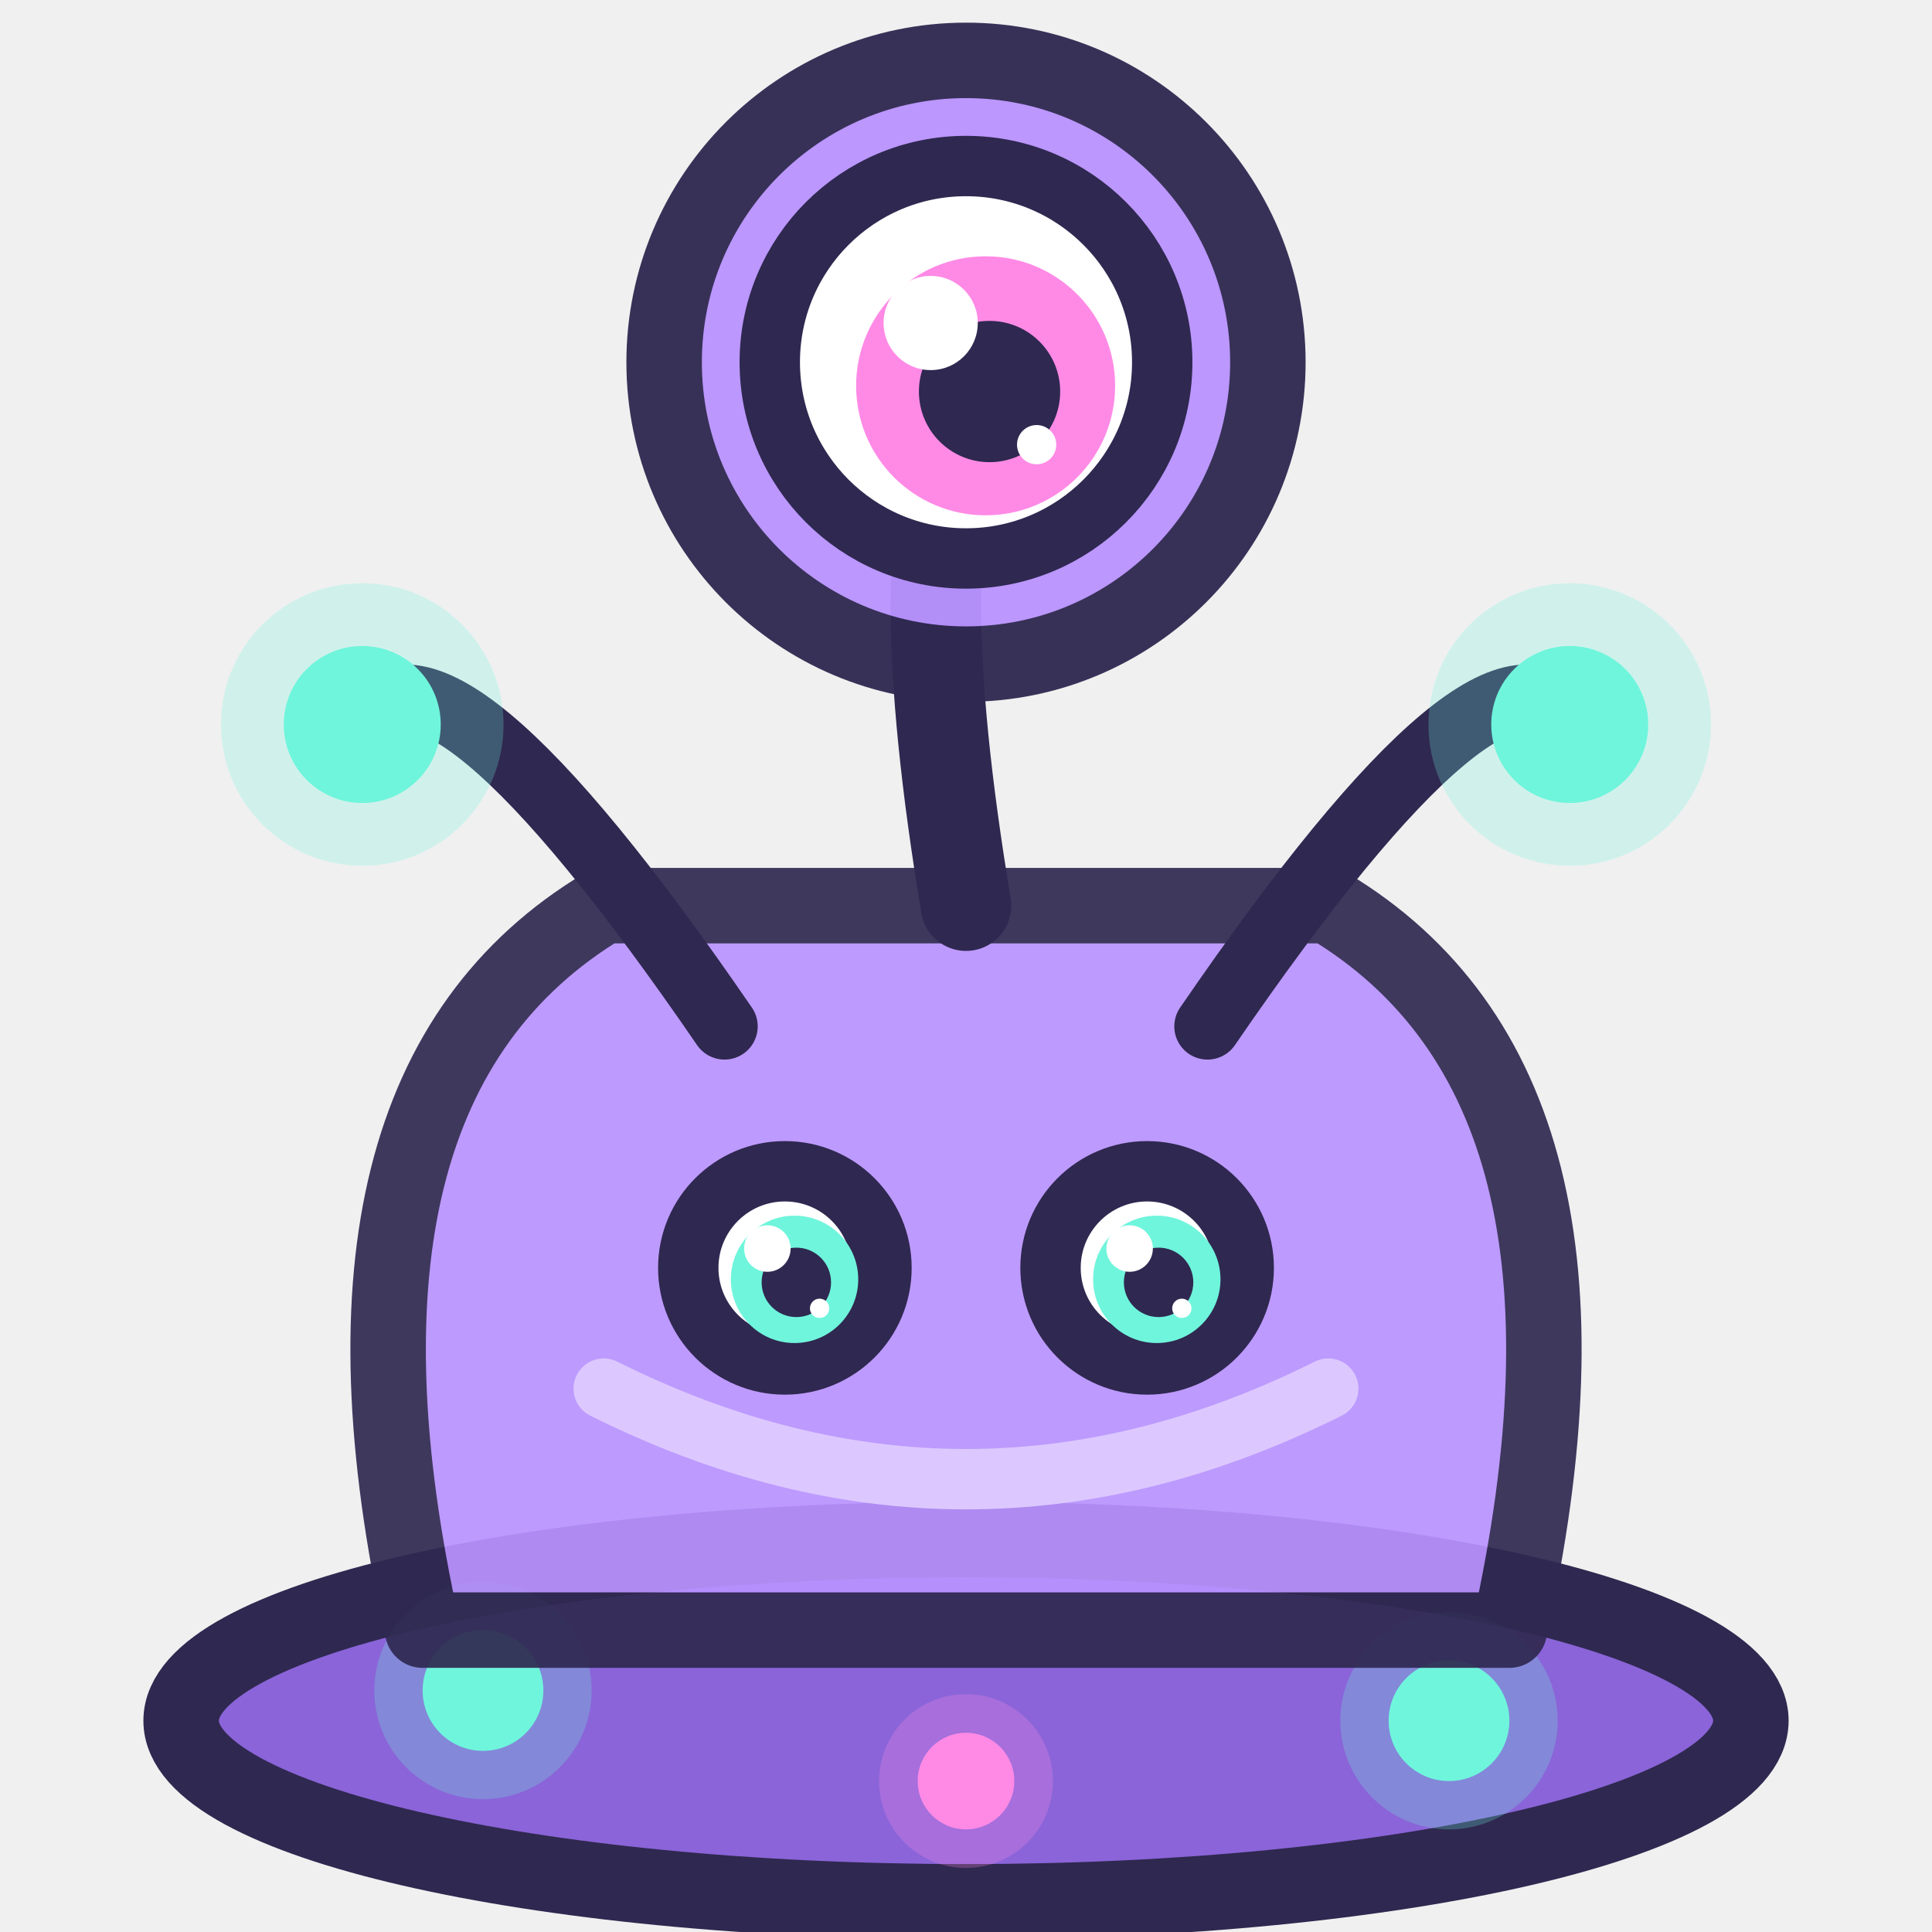
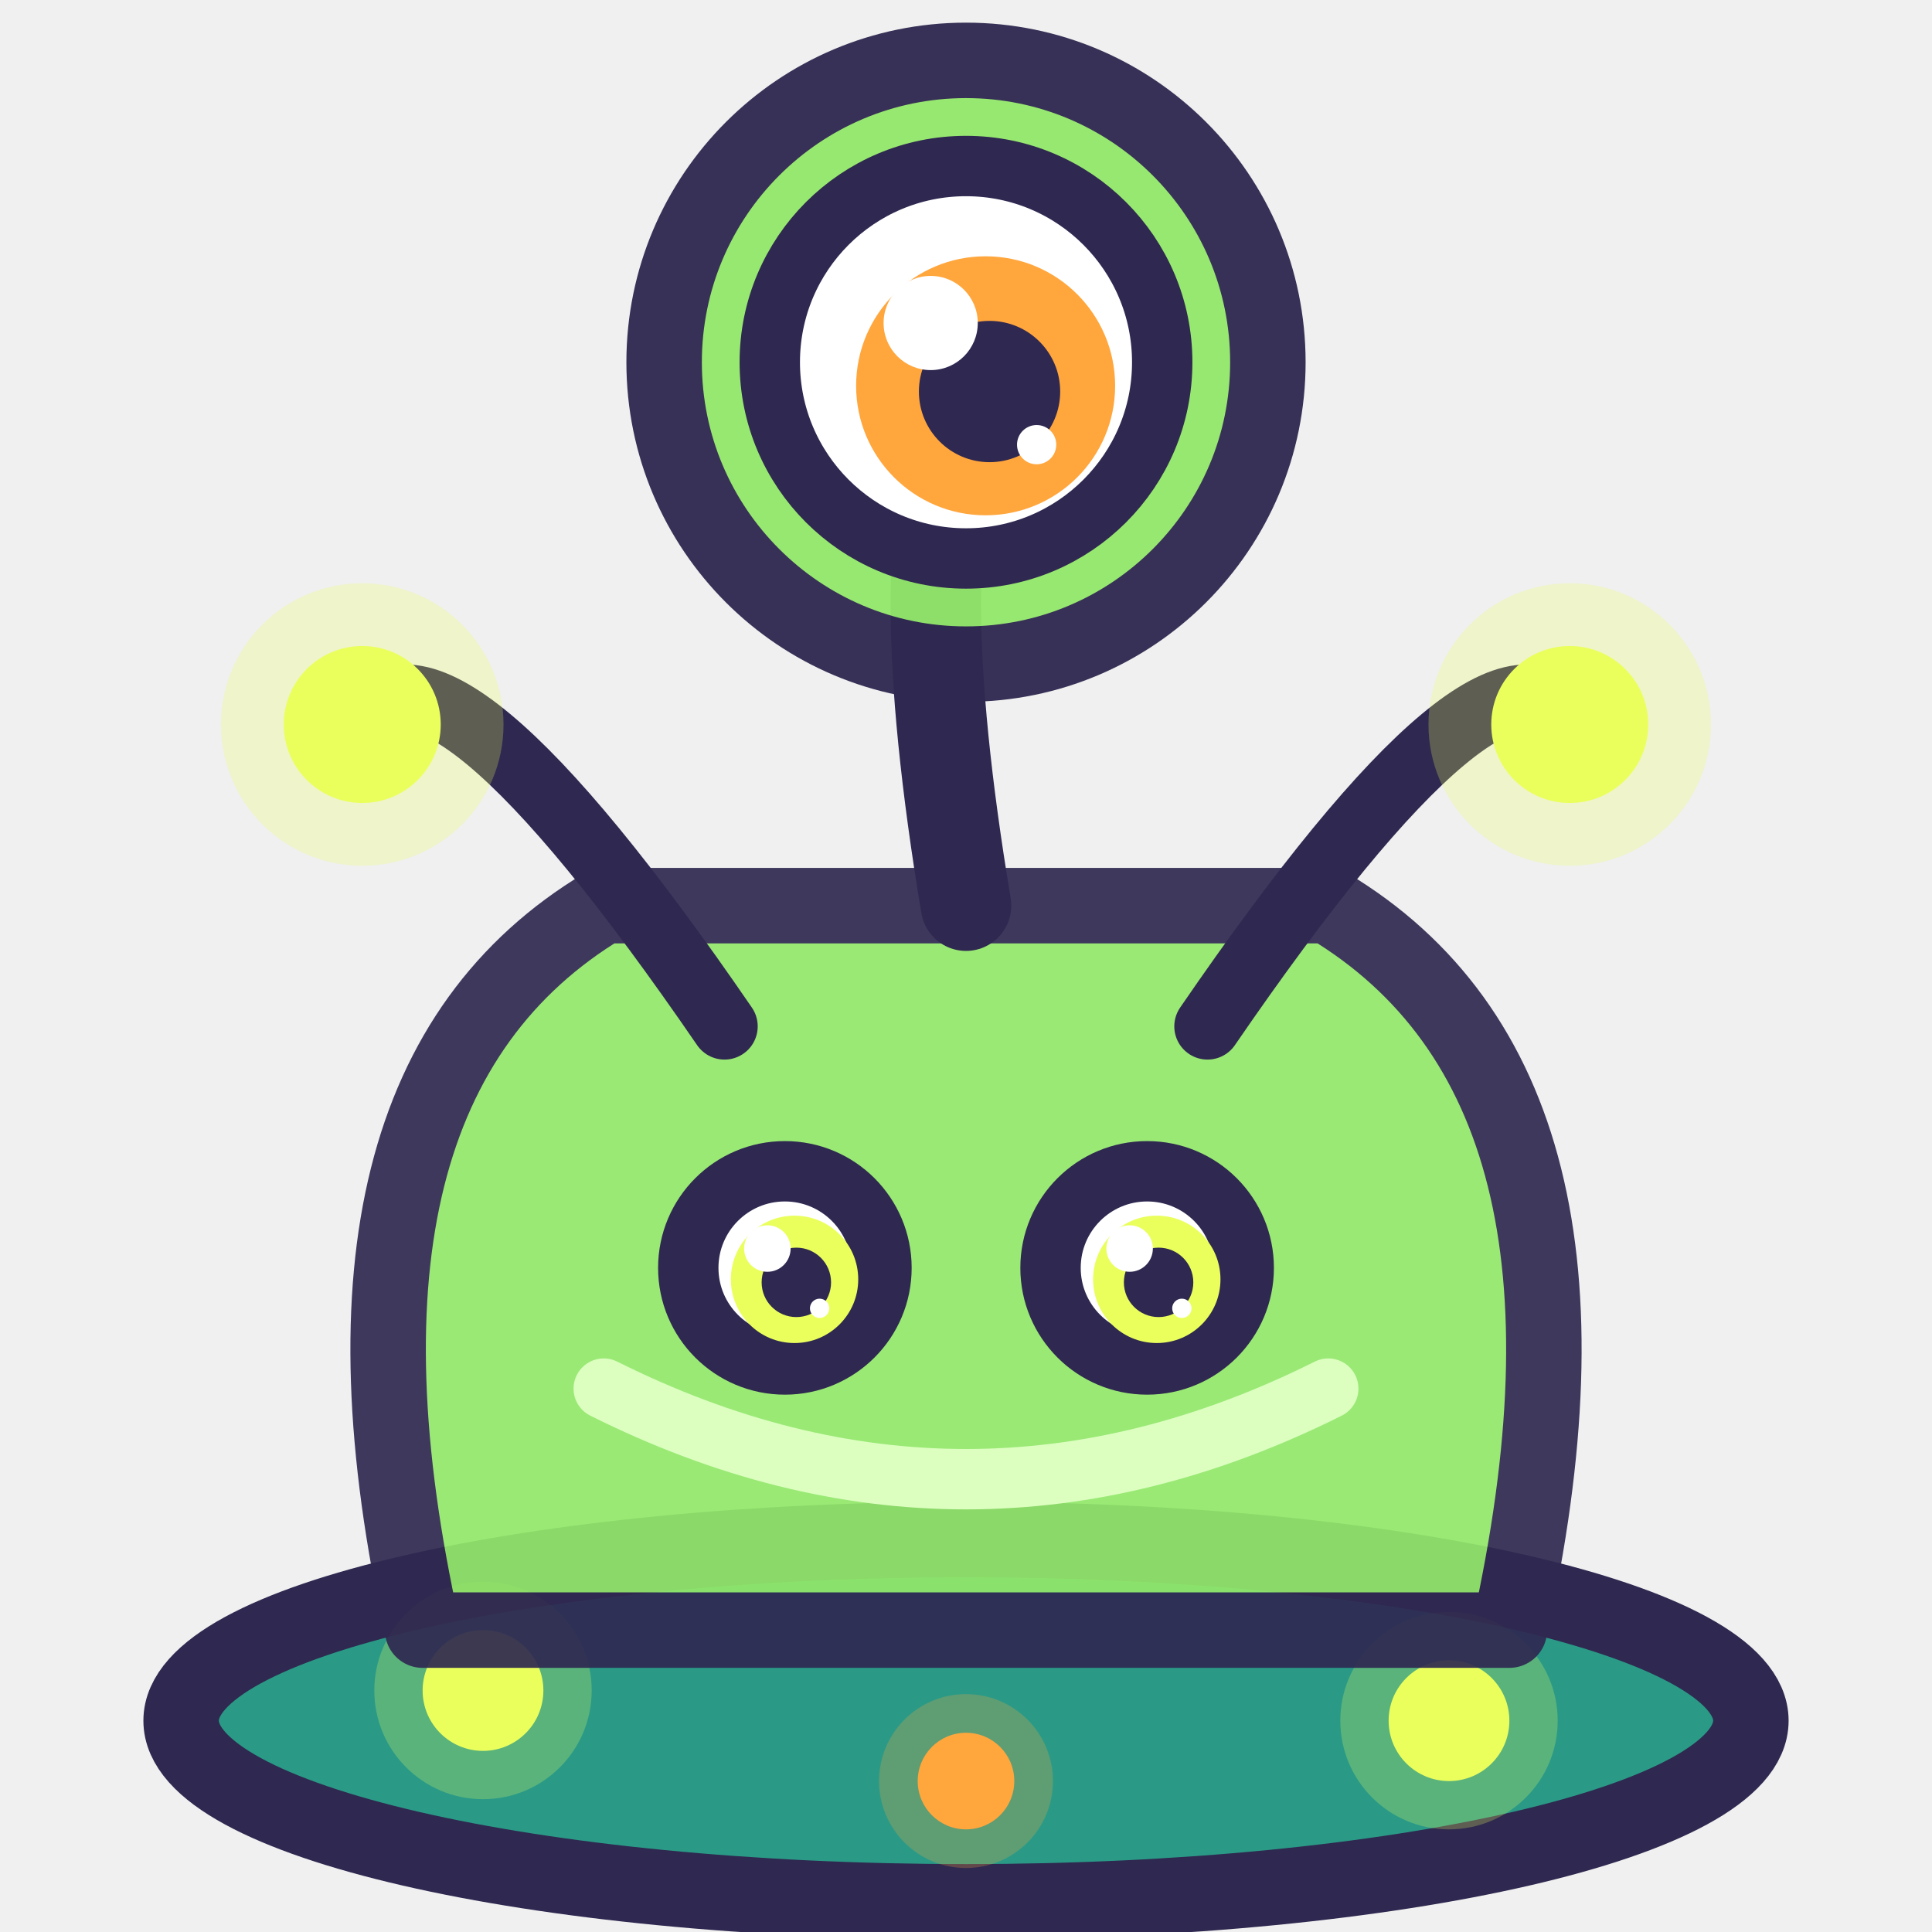
<svg xmlns="http://www.w3.org/2000/svg" viewBox="0 0 64 64">
-   <ellipse cx="32" cy="57" rx="26" ry="6" fill="#8a64d8" stroke="#2f2850" stroke-width="2.5" stroke-linejoin="round" stroke-linecap="round" />
-   <circle cx="16" cy="56" r="3.60" fill="#6ff5dc" opacity="0.25" />
-   <circle cx="16" cy="56" r="2" fill="#6ff5dc" />
-   <circle cx="48" cy="57" r="3.60" fill="#6ff5dc" opacity="0.25" />
-   <circle cx="48" cy="57" r="2" fill="#6ff5dc" />
-   <circle cx="32" cy="59" r="2.88" fill="#ff8ae6" opacity="0.25" />
-   <circle cx="32" cy="59" r="1.6" fill="#ff8ae6" />
-   <path d="M14 54 Q10 36 20 30 L44 30 Q54 36 50 54 Z" fill="#b993ff" opacity="0.92" stroke="#2f2850" stroke-width="2.5" stroke-linejoin="round" stroke-linecap="round" />
-   <path d="M20 46 Q32 52 44 46" fill="none" stroke="#dcc8ff" stroke-width="2" stroke-linecap="round" />
+   <ellipse cx="32" cy="57" rx="26" ry="6" fill="#2a9a86" stroke="#2f2850" stroke-width="2.5" stroke-linejoin="round" stroke-linecap="round" />
+   <circle cx="16" cy="56" r="3.60" fill="#eaff5c" opacity="0.25" />
+   <circle cx="16" cy="56" r="2" fill="#eaff5c" />
+   <circle cx="48" cy="57" r="3.60" fill="#eaff5c" opacity="0.25" />
+   <circle cx="48" cy="57" r="2" fill="#eaff5c" />
+   <circle cx="32" cy="59" r="2.88" fill="#ffa63d" opacity="0.25" />
+   <circle cx="32" cy="59" r="1.6" fill="#ffa63d" />
+   <path d="M14 54 Q10 36 20 30 L44 30 Q54 36 50 54 Z" fill="#93e86a" opacity="0.92" stroke="#2f2850" stroke-width="2.5" stroke-linejoin="round" stroke-linecap="round" />
+   <path d="M20 46 Q32 52 44 46" fill="none" stroke="#dcffc0" stroke-width="2" stroke-linecap="round" />
  <path d="M32 30 Q30 18 32 14" fill="none" stroke="#2f2850" stroke-width="3" stroke-linejoin="round" stroke-linecap="round" />
-   <circle cx="32" cy="12" r="10" fill="#b993ff" opacity="0.95" stroke="#2f2850" stroke-width="2.5" stroke-linejoin="round" stroke-linecap="round" />
+   <circle cx="32" cy="12" r="10" fill="#93e86a" opacity="0.95" stroke="#2f2850" stroke-width="2.5" stroke-linejoin="round" stroke-linecap="round" />
  <circle cx="32" cy="12" r="6.5" fill="#fff" stroke="#2f2850" stroke-width="2" stroke-linejoin="round" stroke-linecap="round" />
-   <circle cx="32.65" cy="12.78" r="4.29" fill="#ff8ae6" />
+   <circle cx="32.65" cy="12.78" r="4.29" fill="#ffa63d" />
  <circle cx="32.78" cy="12.97" r="2.34" fill="#2f2850" />
  <circle cx="30.83" cy="10.70" r="1.56" fill="#fff" />
  <circle cx="34.34" cy="14.73" r="0.65" fill="#fff" />
  <path d="M24 34 Q14.4 20 12 24" fill="none" stroke="#2f2850" stroke-width="2.2" stroke-linejoin="round" stroke-linecap="round" />
-   <circle cx="12" cy="24" r="4.68" fill="#6ff5dc" opacity="0.25" />
-   <circle cx="12" cy="24" r="2.6" fill="#6ff5dc" />
+   <circle cx="12" cy="24" r="4.68" fill="#eaff5c" opacity="0.25" />
+   <circle cx="12" cy="24" r="2.6" fill="#eaff5c" />
  <path d="M40 34 Q49.6 20 52 24" fill="none" stroke="#2f2850" stroke-width="2.2" stroke-linejoin="round" stroke-linecap="round" />
-   <circle cx="52" cy="24" r="4.68" fill="#6ff5dc" opacity="0.25" />
-   <circle cx="52" cy="24" r="2.6" fill="#6ff5dc" />
+   <circle cx="52" cy="24" r="4.68" fill="#eaff5c" opacity="0.25" />
+   <circle cx="52" cy="24" r="2.6" fill="#eaff5c" />
  <circle cx="26" cy="42" r="3.2" fill="#fff" stroke="#2f2850" stroke-width="2" stroke-linejoin="round" stroke-linecap="round" />
-   <circle cx="26.32" cy="42.38" r="2.11" fill="#6ff5dc" />
+   <circle cx="26.32" cy="42.38" r="2.11" fill="#eaff5c" />
  <circle cx="26.38" cy="42.48" r="1.15" fill="#2f2850" />
  <circle cx="25.42" cy="41.36" r="0.77" fill="#fff" />
  <circle cx="27.15" cy="43.34" r="0.32" fill="#fff" />
  <circle cx="38" cy="42" r="3.2" fill="#fff" stroke="#2f2850" stroke-width="2" stroke-linejoin="round" stroke-linecap="round" />
-   <circle cx="38.32" cy="42.38" r="2.11" fill="#6ff5dc" />
+   <circle cx="38.32" cy="42.38" r="2.11" fill="#eaff5c" />
  <circle cx="38.38" cy="42.48" r="1.15" fill="#2f2850" />
  <circle cx="37.42" cy="41.36" r="0.77" fill="#fff" />
  <circle cx="39.15" cy="43.34" r="0.32" fill="#fff" />
</svg>
